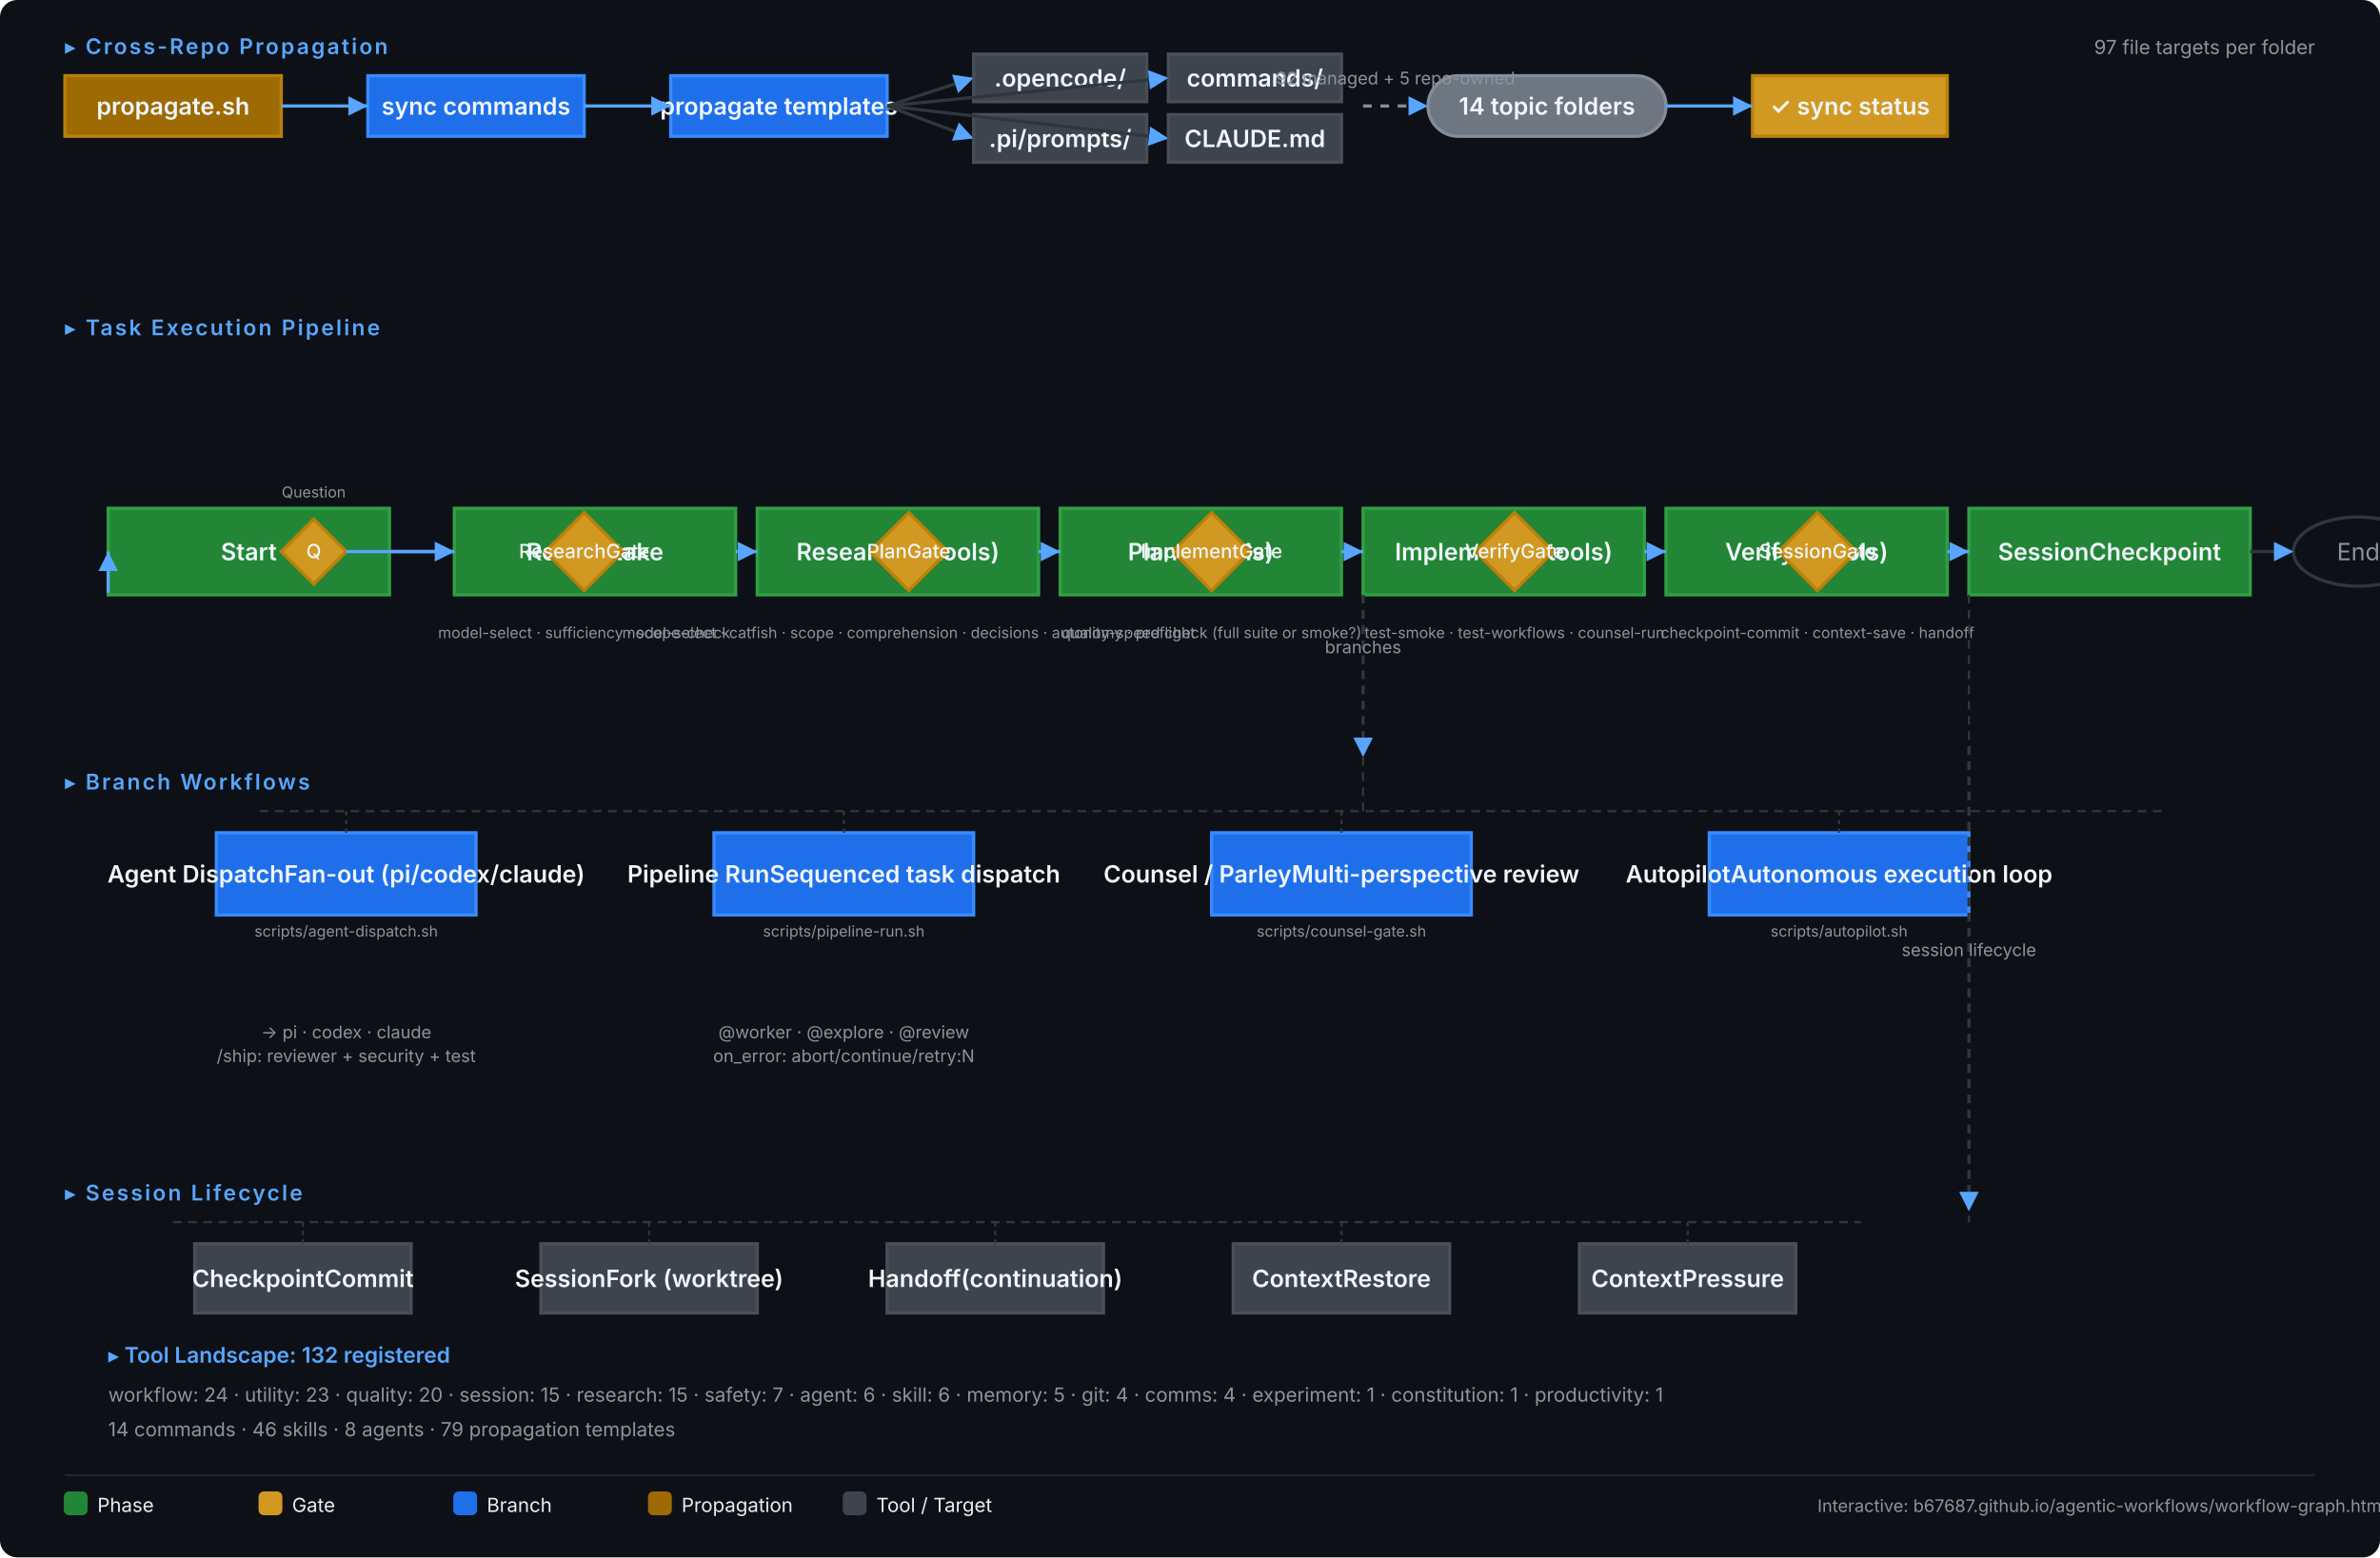
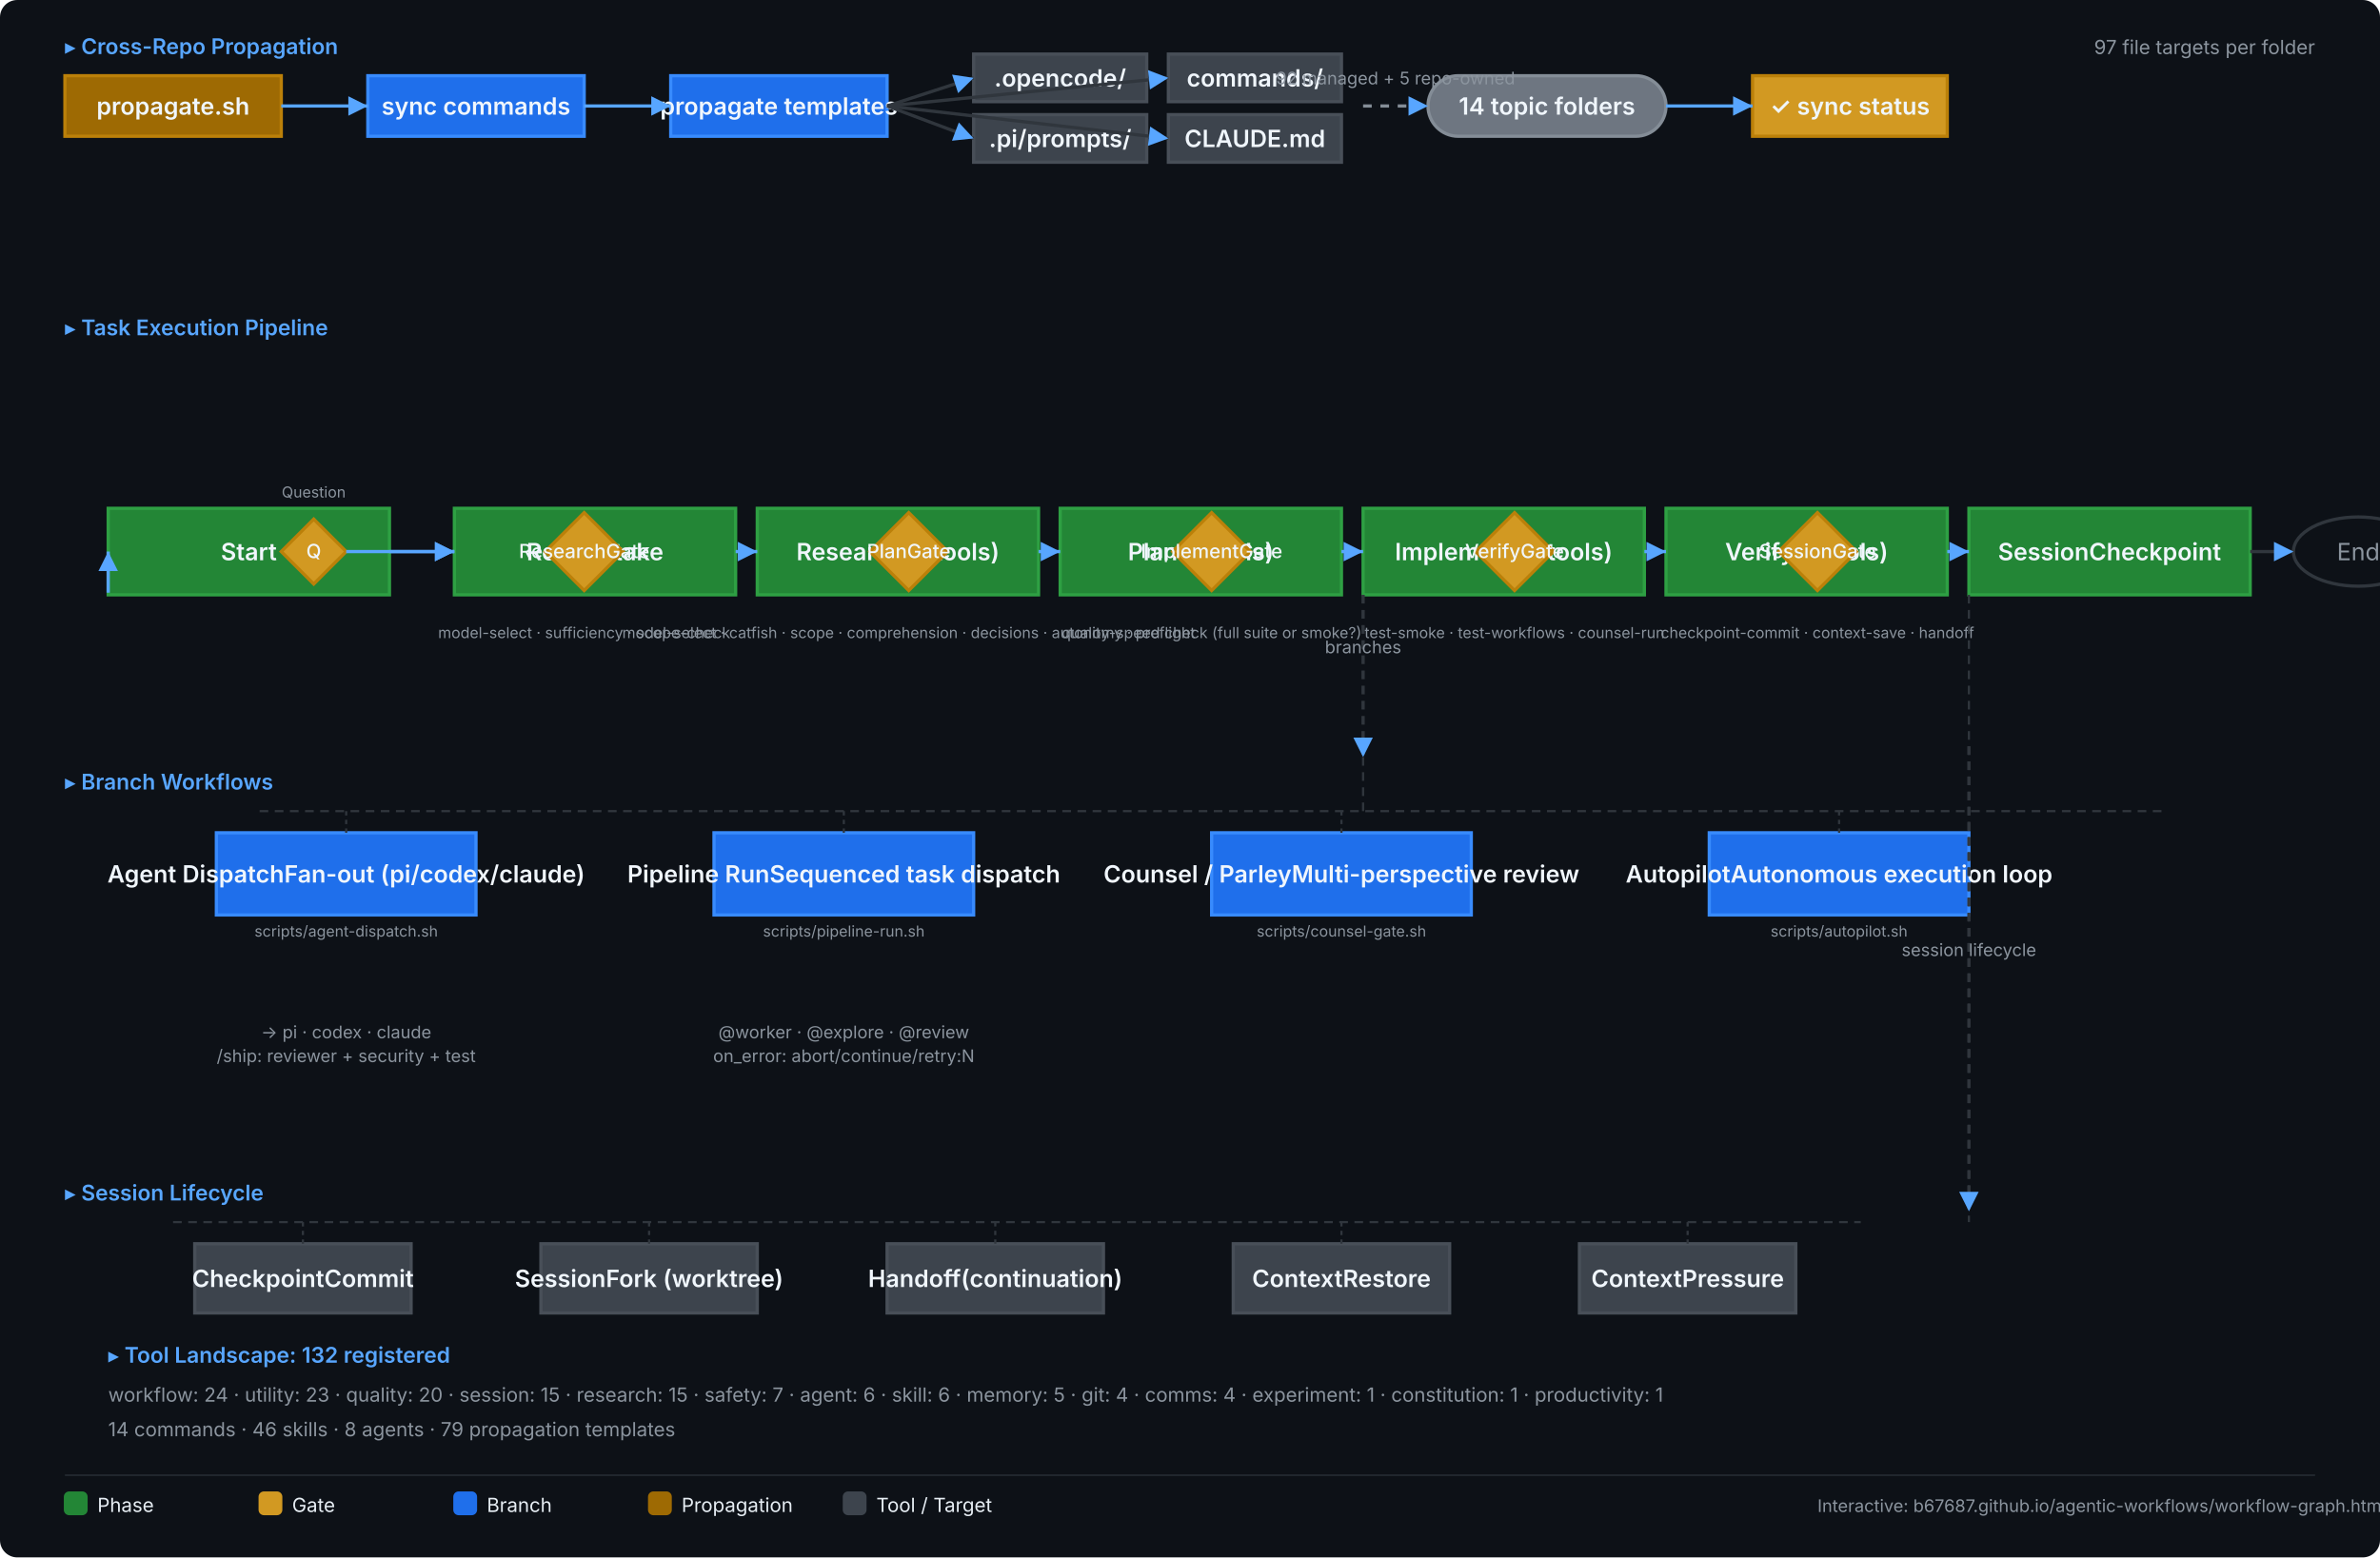
<svg xmlns="http://www.w3.org/2000/svg" viewBox="0 0 1100 720" width="100%" style="max-width:1100px">
  <rect width="1100" height="720" fill="#0d1117" rx="8" />
  <defs>
    <marker id="arrow" viewBox="0 0 10 10" refX="10" refY="5" markerWidth="6" markerHeight="6" orient="auto">
      <path d="M 0 0 L 10 5 L 0 10 z" fill="#58a6ff" />
    </marker>
    <marker id="arrow-sub" viewBox="0 0 10 10" refX="10" refY="5" markerWidth="5" markerHeight="5" orient="auto">
      <path d="M 0 0 L 10 5 L 0 10 z" fill="#30363d" />
    </marker>
  </defs>
-   <text x="30" y="25" fill="#58a6ff" font-family="-apple-system,BlinkMacSystemFont,'Segoe UI',sans-serif" font-size="10" font-weight="600" text-transform="uppercase" letter-spacing="1">▸ Cross-Repo Propagation</text>
+   <text x="30" y="25" fill="#58a6ff" font-family="-apple-system,BlinkMacSystemFont,'Segoe UI',sans-serif" font-size="10" font-weight="600">▸ Cross-Repo Propagation</text>
  <rect x="30" y="35" width="100" height="28" fill="#9e6a03" stroke="#bb8009" stroke-width="1.5" />
  <text x="80" y="53" text-anchor="middle" fill="#f0f6fc" font-family="-apple-system,BlinkMacSystemFont,'Segoe UI',sans-serif" font-size="11" font-weight="600">propagate.sh</text>
  <rect x="170" y="35" width="100" height="28" fill="#1f6feb" stroke="#388bfd" stroke-width="1.5" />
  <text x="220" y="53" text-anchor="middle" fill="#f0f6fc" font-family="-apple-system,BlinkMacSystemFont,'Segoe UI',sans-serif" font-size="11" font-weight="600">sync commands</text>
  <rect x="310" y="35" width="100" height="28" fill="#1f6feb" stroke="#388bfd" stroke-width="1.5" />
  <text x="360" y="53" text-anchor="middle" fill="#f0f6fc" font-family="-apple-system,BlinkMacSystemFont,'Segoe UI',sans-serif" font-size="11" font-weight="600">propagate templates</text>
  <rect x="450" y="25" width="80" height="22" fill="#3d444d" stroke="#484f58" stroke-width="1.5" />
  <text x="490" y="40" text-anchor="middle" fill="#f0f6fc" font-family="-apple-system,BlinkMacSystemFont,'Segoe UI',sans-serif" font-size="11" font-weight="600">.opencode/</text>
  <rect x="450" y="53" width="80" height="22" fill="#3d444d" stroke="#484f58" stroke-width="1.5" />
  <text x="490" y="68" text-anchor="middle" fill="#f0f6fc" font-family="-apple-system,BlinkMacSystemFont,'Segoe UI',sans-serif" font-size="11" font-weight="600">.pi/prompts/</text>
  <rect x="540" y="25" width="80" height="22" fill="#3d444d" stroke="#484f58" stroke-width="1.5" />
  <text x="580" y="40" text-anchor="middle" fill="#f0f6fc" font-family="-apple-system,BlinkMacSystemFont,'Segoe UI',sans-serif" font-size="11" font-weight="600">commands/</text>
  <rect x="540" y="53" width="80" height="22" fill="#3d444d" stroke="#484f58" stroke-width="1.5" />
  <text x="580" y="68" text-anchor="middle" fill="#f0f6fc" font-family="-apple-system,BlinkMacSystemFont,'Segoe UI',sans-serif" font-size="11" font-weight="600">CLAUDE.md</text>
  <rect x="660" y="35" width="110" height="28" rx="14" fill="#6e7681" stroke="#848d97" stroke-width="1.5" />
  <text x="715" y="53" text-anchor="middle" fill="#f0f6fc" font-family="-apple-system,BlinkMacSystemFont,'Segoe UI',sans-serif" font-size="11" font-weight="600">14 topic folders</text>
  <rect x="810" y="35" width="90" height="28" fill="#d29922" stroke="#bb8009" stroke-width="1.5" />
  <text x="855" y="53" text-anchor="middle" fill="#f0f6fc" font-family="-apple-system,BlinkMacSystemFont,'Segoe UI',sans-serif" font-size="11" font-weight="600">✓ sync status</text>
  <text x="1070" y="25" text-anchor="end" fill="#8b949e" font-family="-apple-system,BlinkMacSystemFont,'Segoe UI',sans-serif" font-size="9">97 file targets per folder</text>
  <line x1="130" y1="49" x2="170" y2="49" stroke="#58a6ff" stroke-width="1.5" marker-end="url(#arrow)" />
  <line x1="270" y1="49" x2="310" y2="49" stroke="#58a6ff" stroke-width="1.5" marker-end="url(#arrow)" />
  <line x1="410" y1="49" x2="450" y2="36" stroke="#30363d" stroke-width="1.5" marker-end="url(#arrow)" />
  <line x1="410" y1="49" x2="540" y2="36" stroke="#30363d" stroke-width="1.5" marker-end="url(#arrow)" />
  <line x1="410" y1="49" x2="450" y2="64" stroke="#30363d" stroke-width="1.5" marker-end="url(#arrow)" />
  <line x1="410" y1="49" x2="540" y2="64" stroke="#30363d" stroke-width="1.5" marker-end="url(#arrow)" />
  <line x1="630" y1="49" x2="660" y2="49" stroke="#848d97" stroke-width="1.5" marker-end="url(#arrow)" stroke-dasharray="4" />
  <text x="645" y="39" text-anchor="middle" fill="#8b949e" font-family="-apple-system,BlinkMacSystemFont,'Segoe UI',sans-serif" font-size="8">92 managed + 5 repo-owned</text>
  <line x1="770" y1="49" x2="810" y2="49" stroke="#58a6ff" stroke-width="1.5" marker-end="url(#arrow)" />
-   <text x="30" y="155" fill="#58a6ff" font-family="-apple-system,BlinkMacSystemFont,'Segoe UI',sans-serif" font-size="10" font-weight="600" text-transform="uppercase" letter-spacing="1">▸ Task Execution Pipeline</text>
+   <text x="30" y="155" fill="#58a6ff" font-family="-apple-system,BlinkMacSystemFont,'Segoe UI',sans-serif" font-size="10" font-weight="600">▸ Task Execution Pipeline</text>
  <rect x="1030" y="280" width="60" height="28" fill="none" stroke="none" stroke-width="1.5" />
  <text x="1060" y="298" text-anchor="middle" fill="#f0f6fc" font-family="-apple-system,BlinkMacSystemFont,'Segoe UI',sans-serif" font-size="11" font-weight="600" />
  <rect x="50" y="235" width="130" height="40" fill="#238636" stroke="#2ea043" stroke-width="1.5" />
  <text x="115" y="259" text-anchor="middle" fill="#f0f6fc" font-family="-apple-system,BlinkMacSystemFont,'Segoe UI',sans-serif" font-size="11" font-weight="600">Start</text>
  <rect x="210" y="235" width="130" height="40" fill="#238636" stroke="#2ea043" stroke-width="1.5" />
  <text x="275" y="259" text-anchor="middle" fill="#f0f6fc" font-family="-apple-system,BlinkMacSystemFont,'Segoe UI',sans-serif" font-size="11" font-weight="600">Route
Intake</text>
  <rect x="350" y="235" width="130" height="40" fill="#238636" stroke="#2ea043" stroke-width="1.5" />
  <text x="415" y="259" text-anchor="middle" fill="#f0f6fc" font-family="-apple-system,BlinkMacSystemFont,'Segoe UI',sans-serif" font-size="11" font-weight="600">Research
(6 tools)</text>
  <rect x="490" y="235" width="130" height="40" fill="#238636" stroke="#2ea043" stroke-width="1.5" />
  <text x="555" y="259" text-anchor="middle" fill="#f0f6fc" font-family="-apple-system,BlinkMacSystemFont,'Segoe UI',sans-serif" font-size="11" font-weight="600">Plan
(4 tools)</text>
  <rect x="630" y="235" width="130" height="40" fill="#238636" stroke="#2ea043" stroke-width="1.5" />
  <text x="695" y="259" text-anchor="middle" fill="#f0f6fc" font-family="-apple-system,BlinkMacSystemFont,'Segoe UI',sans-serif" font-size="11" font-weight="600">Implement
(4 tools)</text>
  <rect x="770" y="235" width="130" height="40" fill="#238636" stroke="#2ea043" stroke-width="1.5" />
  <text x="835" y="259" text-anchor="middle" fill="#f0f6fc" font-family="-apple-system,BlinkMacSystemFont,'Segoe UI',sans-serif" font-size="11" font-weight="600">Verify
(7 tools)</text>
  <rect x="910" y="235" width="130" height="40" fill="#238636" stroke="#2ea043" stroke-width="1.5" />
  <text x="975" y="259" text-anchor="middle" fill="#f0f6fc" font-family="-apple-system,BlinkMacSystemFont,'Segoe UI',sans-serif" font-size="11" font-weight="600">Session
Checkpoint</text>
  <ellipse cx="1090" cy="255" rx="30" ry="16" fill="none" stroke="#30363d" stroke-width="1.5" />
  <text x="1090" y="259" text-anchor="middle" fill="#8b949e" font-family="-apple-system,BlinkMacSystemFont,'Segoe UI',sans-serif" font-size="11">End</text>
  <line x1="180" y1="255" x2="210" y2="255" stroke="#58a6ff" stroke-width="1.5" marker-end="url(#arrow)" />
  <line x1="340" y1="255" x2="350" y2="255" stroke="#58a6ff" stroke-width="1.5" marker-end="url(#arrow)" />
  <line x1="480" y1="255" x2="490" y2="255" stroke="#58a6ff" stroke-width="1.5" marker-end="url(#arrow)" />
  <line x1="620" y1="255" x2="630" y2="255" stroke="#58a6ff" stroke-width="1.5" marker-end="url(#arrow)" />
  <line x1="760" y1="255" x2="770" y2="255" stroke="#58a6ff" stroke-width="1.5" marker-end="url(#arrow)" />
  <line x1="900" y1="255" x2="910" y2="255" stroke="#58a6ff" stroke-width="1.5" marker-end="url(#arrow)" />
  <line x1="1040" y1="255" x2="1060" y2="255" stroke="#30363d" stroke-width="1.5" marker-end="url(#arrow)" />
  <polygon points="270,237 288,255 270,273 252,255" fill="#d29922" stroke="#bb8009" stroke-width="1.5" />
  <text x="270" y="258" text-anchor="middle" fill="#f0f6fc" font-family="-apple-system,BlinkMacSystemFont,'Segoe UI',sans-serif" font-size="9" font-weight="500">Research
Gate</text>
  <polygon points="420,237 438,255 420,273 402,255" fill="#d29922" stroke="#bb8009" stroke-width="1.5" />
  <text x="420" y="258" text-anchor="middle" fill="#f0f6fc" font-family="-apple-system,BlinkMacSystemFont,'Segoe UI',sans-serif" font-size="9" font-weight="500">Plan
Gate</text>
  <polygon points="560,237 578,255 560,273 542,255" fill="#d29922" stroke="#bb8009" stroke-width="1.5" />
  <text x="560" y="258" text-anchor="middle" fill="#f0f6fc" font-family="-apple-system,BlinkMacSystemFont,'Segoe UI',sans-serif" font-size="9" font-weight="500">Implement
Gate</text>
  <polygon points="700,237 718,255 700,273 682,255" fill="#d29922" stroke="#bb8009" stroke-width="1.5" />
  <text x="700" y="258" text-anchor="middle" fill="#f0f6fc" font-family="-apple-system,BlinkMacSystemFont,'Segoe UI',sans-serif" font-size="9" font-weight="500">Verify
Gate</text>
  <polygon points="840,237 858,255 840,273 822,255" fill="#d29922" stroke="#bb8009" stroke-width="1.5" />
  <text x="840" y="258" text-anchor="middle" fill="#f0f6fc" font-family="-apple-system,BlinkMacSystemFont,'Segoe UI',sans-serif" font-size="9" font-weight="500">Session
Gate</text>
  <text x="270" y="295" text-anchor="middle" fill="#8b949e" font-family="-apple-system,BlinkMacSystemFont,'Segoe UI',sans-serif" font-size="7">model-select · sufficiency · scope-check</text>
  <text x="420" y="295" text-anchor="middle" fill="#8b949e" font-family="-apple-system,BlinkMacSystemFont,'Segoe UI',sans-serif" font-size="7">model-select · catfish · scope · comprehension · decisions · autonomy · preflight</text>
  <text x="560" y="295" text-anchor="middle" fill="#8b949e" font-family="-apple-system,BlinkMacSystemFont,'Segoe UI',sans-serif" font-size="7">quality-speed check (full suite or smoke?)</text>
  <text x="700" y="295" text-anchor="middle" fill="#8b949e" font-family="-apple-system,BlinkMacSystemFont,'Segoe UI',sans-serif" font-size="7">test-smoke · test-workflows · counsel-run</text>
  <text x="840" y="295" text-anchor="middle" fill="#8b949e" font-family="-apple-system,BlinkMacSystemFont,'Segoe UI',sans-serif" font-size="7">checkpoint-commit · context-save · handoff</text>
  <polygon points="145,240 160,255 145,270 130,255" fill="#d29922" stroke="#bb8009" stroke-width="1.5" />
  <text x="145" y="258" text-anchor="middle" fill="#f0f6fc" font-family="-apple-system,BlinkMacSystemFont,'Segoe UI',sans-serif" font-size="9" font-weight="500">Q</text>
  <text x="145" y="230" text-anchor="middle" fill="#8b949e" font-family="-apple-system,BlinkMacSystemFont,'Segoe UI',sans-serif" font-size="7">Question</text>
  <line x1="50" y1="274" x2="50" y2="255" stroke="#58a6ff" stroke-width="1.5" marker-end="url(#arrow)" />
  <line x1="160" y1="255" x2="210" y2="255" stroke="#58a6ff" stroke-width="1.5" marker-end="url(#arrow)" />
-   <text x="30" y="365" fill="#58a6ff" font-family="-apple-system,BlinkMacSystemFont,'Segoe UI',sans-serif" font-size="10" font-weight="600" text-transform="uppercase" letter-spacing="1">▸ Branch Workflows</text>
+   <text x="30" y="365" fill="#58a6ff" font-family="-apple-system,BlinkMacSystemFont,'Segoe UI',sans-serif" font-size="10" font-weight="600">▸ Branch Workflows</text>
  <line x1="120" y1="375" x2="1000" y2="375" stroke="#30363d" stroke-width="1" stroke-dasharray="4,3" />
  <line x1="630" y1="275" x2="630" y2="350" stroke="#30363d" stroke-width="1.5" marker-end="url(#arrow)" stroke-dasharray="4,3" />
  <text x="630" y="302" text-anchor="middle" fill="#8b949e" font-family="-apple-system,BlinkMacSystemFont,'Segoe UI',sans-serif" font-size="8">branches</text>
  <line x1="630" y1="350" x2="630" y2="375" stroke="#30363d" stroke-width="1" stroke-dasharray="4,3" />
  <rect x="100" y="385" width="120" height="38" fill="#1f6feb" stroke="#388bfd" stroke-width="1.5" />
  <text x="160" y="408" text-anchor="middle" fill="#f0f6fc" font-family="-apple-system,BlinkMacSystemFont,'Segoe UI',sans-serif" font-size="11" font-weight="600">Agent Dispatch
Fan-out (pi/codex/claude)</text>
  <text x="160" y="433" text-anchor="middle" fill="#8b949e" font-family="-apple-system,BlinkMacSystemFont,'Segoe UI',sans-serif" font-size="7">scripts/agent-dispatch.sh</text>
  <line x1="160" y1="375" x2="160" y2="385" stroke="#30363d" stroke-width="1" stroke-dasharray="2,2" />
  <rect x="330" y="385" width="120" height="38" fill="#1f6feb" stroke="#388bfd" stroke-width="1.5" />
  <text x="390" y="408" text-anchor="middle" fill="#f0f6fc" font-family="-apple-system,BlinkMacSystemFont,'Segoe UI',sans-serif" font-size="11" font-weight="600">Pipeline Run
Sequenced task dispatch</text>
  <text x="390" y="433" text-anchor="middle" fill="#8b949e" font-family="-apple-system,BlinkMacSystemFont,'Segoe UI',sans-serif" font-size="7">scripts/pipeline-run.sh</text>
  <line x1="390" y1="375" x2="390" y2="385" stroke="#30363d" stroke-width="1" stroke-dasharray="2,2" />
  <rect x="560" y="385" width="120" height="38" fill="#1f6feb" stroke="#388bfd" stroke-width="1.5" />
  <text x="620" y="408" text-anchor="middle" fill="#f0f6fc" font-family="-apple-system,BlinkMacSystemFont,'Segoe UI',sans-serif" font-size="11" font-weight="600">Counsel / Parley
Multi-perspective review</text>
  <text x="620" y="433" text-anchor="middle" fill="#8b949e" font-family="-apple-system,BlinkMacSystemFont,'Segoe UI',sans-serif" font-size="7">scripts/counsel-gate.sh</text>
  <line x1="620" y1="375" x2="620" y2="385" stroke="#30363d" stroke-width="1" stroke-dasharray="2,2" />
  <rect x="790" y="385" width="120" height="38" fill="#1f6feb" stroke="#388bfd" stroke-width="1.5" />
  <text x="850" y="408" text-anchor="middle" fill="#f0f6fc" font-family="-apple-system,BlinkMacSystemFont,'Segoe UI',sans-serif" font-size="11" font-weight="600">Autopilot
Autonomous execution loop</text>
  <text x="850" y="433" text-anchor="middle" fill="#8b949e" font-family="-apple-system,BlinkMacSystemFont,'Segoe UI',sans-serif" font-size="7">scripts/autopilot.sh</text>
  <line x1="850" y1="375" x2="850" y2="385" stroke="#30363d" stroke-width="1" stroke-dasharray="2,2" />
  <text x="160" y="480" text-anchor="middle" fill="#8b949e" font-family="-apple-system,BlinkMacSystemFont,'Segoe UI',sans-serif" font-size="8">→ pi · codex · claude</text>
  <text x="160" y="491" text-anchor="middle" fill="#8b949e" font-family="-apple-system,BlinkMacSystemFont,'Segoe UI',sans-serif" font-size="8">/ship: reviewer + security + test</text>
  <text x="390" y="480" text-anchor="middle" fill="#8b949e" font-family="-apple-system,BlinkMacSystemFont,'Segoe UI',sans-serif" font-size="8">@worker · @explore · @review</text>
  <text x="390" y="491" text-anchor="middle" fill="#8b949e" font-family="-apple-system,BlinkMacSystemFont,'Segoe UI',sans-serif" font-size="8">on_error: abort/continue/retry:N</text>
-   <text x="30" y="555" fill="#58a6ff" font-family="-apple-system,BlinkMacSystemFont,'Segoe UI',sans-serif" font-size="10" font-weight="600" text-transform="uppercase" letter-spacing="1">▸ Session Lifecycle</text>
+   <text x="30" y="555" fill="#58a6ff" font-family="-apple-system,BlinkMacSystemFont,'Segoe UI',sans-serif" font-size="10" font-weight="600">▸ Session Lifecycle</text>
  <line x1="80" y1="565" x2="860" y2="565" stroke="#30363d" stroke-width="1" stroke-dasharray="4,3" />
  <rect x="90" y="575" width="100" height="32" fill="#3d444d" stroke="#484f58" stroke-width="1.5" />
  <text x="140" y="595" text-anchor="middle" fill="#f0f6fc" font-family="-apple-system,BlinkMacSystemFont,'Segoe UI',sans-serif" font-size="11" font-weight="600">Checkpoint
Commit</text>
  <line x1="140" y1="565" x2="140" y2="575" stroke="#30363d" stroke-width="1" stroke-dasharray="2,2" />
  <rect x="250" y="575" width="100" height="32" fill="#3d444d" stroke="#484f58" stroke-width="1.5" />
  <text x="300" y="595" text-anchor="middle" fill="#f0f6fc" font-family="-apple-system,BlinkMacSystemFont,'Segoe UI',sans-serif" font-size="11" font-weight="600">Session
Fork (worktree)</text>
  <line x1="300" y1="565" x2="300" y2="575" stroke="#30363d" stroke-width="1" stroke-dasharray="2,2" />
  <rect x="410" y="575" width="100" height="32" fill="#3d444d" stroke="#484f58" stroke-width="1.5" />
  <text x="460" y="595" text-anchor="middle" fill="#f0f6fc" font-family="-apple-system,BlinkMacSystemFont,'Segoe UI',sans-serif" font-size="11" font-weight="600">Handoff
(continuation)</text>
  <line x1="460" y1="565" x2="460" y2="575" stroke="#30363d" stroke-width="1" stroke-dasharray="2,2" />
  <rect x="570" y="575" width="100" height="32" fill="#3d444d" stroke="#484f58" stroke-width="1.5" />
  <text x="620" y="595" text-anchor="middle" fill="#f0f6fc" font-family="-apple-system,BlinkMacSystemFont,'Segoe UI',sans-serif" font-size="11" font-weight="600">Context
Restore</text>
  <line x1="620" y1="565" x2="620" y2="575" stroke="#30363d" stroke-width="1" stroke-dasharray="2,2" />
  <rect x="730" y="575" width="100" height="32" fill="#3d444d" stroke="#484f58" stroke-width="1.5" />
  <text x="780" y="595" text-anchor="middle" fill="#f0f6fc" font-family="-apple-system,BlinkMacSystemFont,'Segoe UI',sans-serif" font-size="11" font-weight="600">Context
Pressure</text>
  <line x1="780" y1="565" x2="780" y2="575" stroke="#30363d" stroke-width="1" stroke-dasharray="2,2" />
  <line x1="910" y1="275" x2="910" y2="565" stroke="#30363d" stroke-width="1" stroke-dasharray="4,3" />
  <line x1="910" y1="345" x2="910" y2="560" stroke="#30363d" stroke-width="1.5" marker-end="url(#arrow)" stroke-dasharray="4,3" />
  <text x="910" y="442" text-anchor="middle" fill="#8b949e" font-family="-apple-system,BlinkMacSystemFont,'Segoe UI',sans-serif" font-size="8">session lifecycle</text>
  <text x="50" y="630" fill="#58a6ff" font-family="-apple-system,BlinkMacSystemFont,'Segoe UI',sans-serif" font-size="10" font-weight="600">▸ Tool Landscape: 132 registered</text>
  <text x="50" y="648" fill="#8b949e" font-family="-apple-system,BlinkMacSystemFont,'Segoe UI',sans-serif" font-size="9">workflow: 24 · utility: 23 · quality: 20 · session: 15 · research: 15 · safety: 7 · agent: 6 · skill: 6 · memory: 5 · git: 4 · comms: 4 · experiment: 1 · constitution: 1 · productivity: 1</text>
  <text x="50" y="664" fill="#8b949e" font-family="-apple-system,BlinkMacSystemFont,'Segoe UI',sans-serif" font-size="9">14 commands · 46 skills · 8 agents · 79 propagation templates</text>
  <line x1="30" y1="682" x2="1070" y2="682" stroke="#30363d" stroke-width="0.5" />
  <rect x="30" y="690" width="10" height="10" rx="2" fill="#238636" stroke="#238636" stroke-width="1" />
  <text x="45" y="699" fill="#e6edf3" font-family="-apple-system,BlinkMacSystemFont,'Segoe UI',sans-serif" font-size="9">Phase</text>
  <rect x="120" y="690" width="10" height="10" rx="2" fill="#d29922" stroke="#d29922" stroke-width="1" />
  <text x="135" y="699" fill="#e6edf3" font-family="-apple-system,BlinkMacSystemFont,'Segoe UI',sans-serif" font-size="9">Gate</text>
  <rect x="210" y="690" width="10" height="10" rx="2" fill="#1f6feb" stroke="#1f6feb" stroke-width="1" />
  <text x="225" y="699" fill="#e6edf3" font-family="-apple-system,BlinkMacSystemFont,'Segoe UI',sans-serif" font-size="9">Branch</text>
  <rect x="300" y="690" width="10" height="10" rx="2" fill="#9e6a03" stroke="#9e6a03" stroke-width="1" />
  <text x="315" y="699" fill="#e6edf3" font-family="-apple-system,BlinkMacSystemFont,'Segoe UI',sans-serif" font-size="9">Propagation</text>
  <rect x="390" y="690" width="10" height="10" rx="2" fill="#3d444d" stroke="#3d444d" stroke-width="1" />
  <text x="405" y="699" fill="#e6edf3" font-family="-apple-system,BlinkMacSystemFont,'Segoe UI',sans-serif" font-size="9">Tool / Target</text>
  <text x="840" y="699" fill="#8b949e" font-family="-apple-system,BlinkMacSystemFont,'Segoe UI',sans-serif" font-size="8">Interactive: b67687.github.io/agentic-workflows/workflow-graph.html</text>
</svg>
